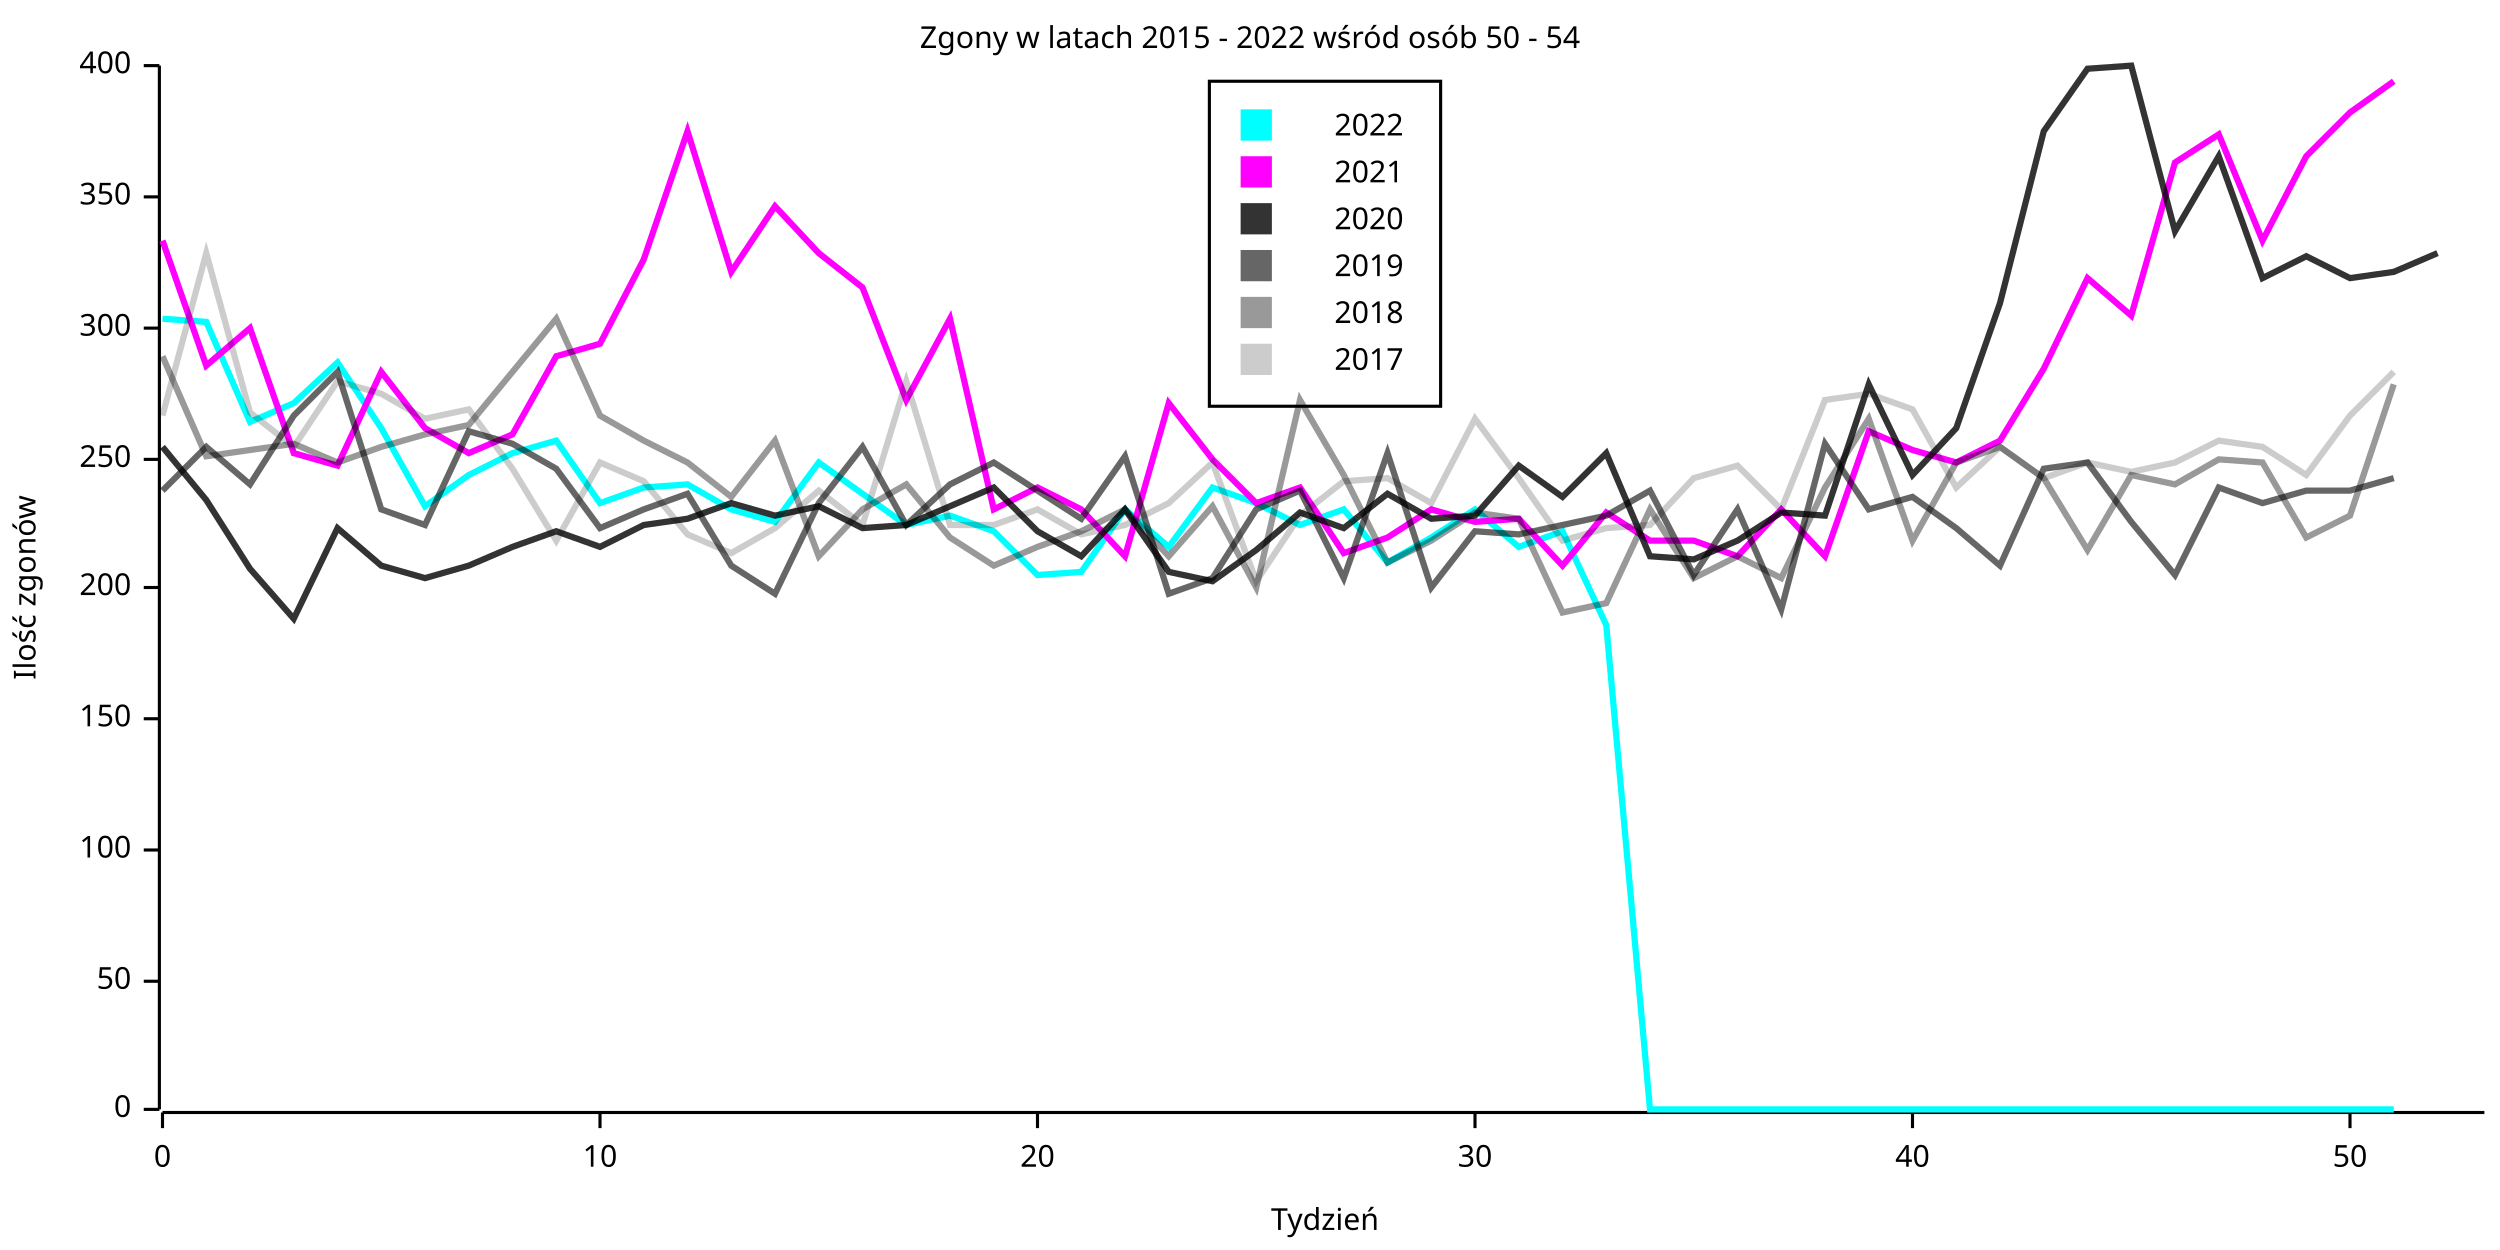
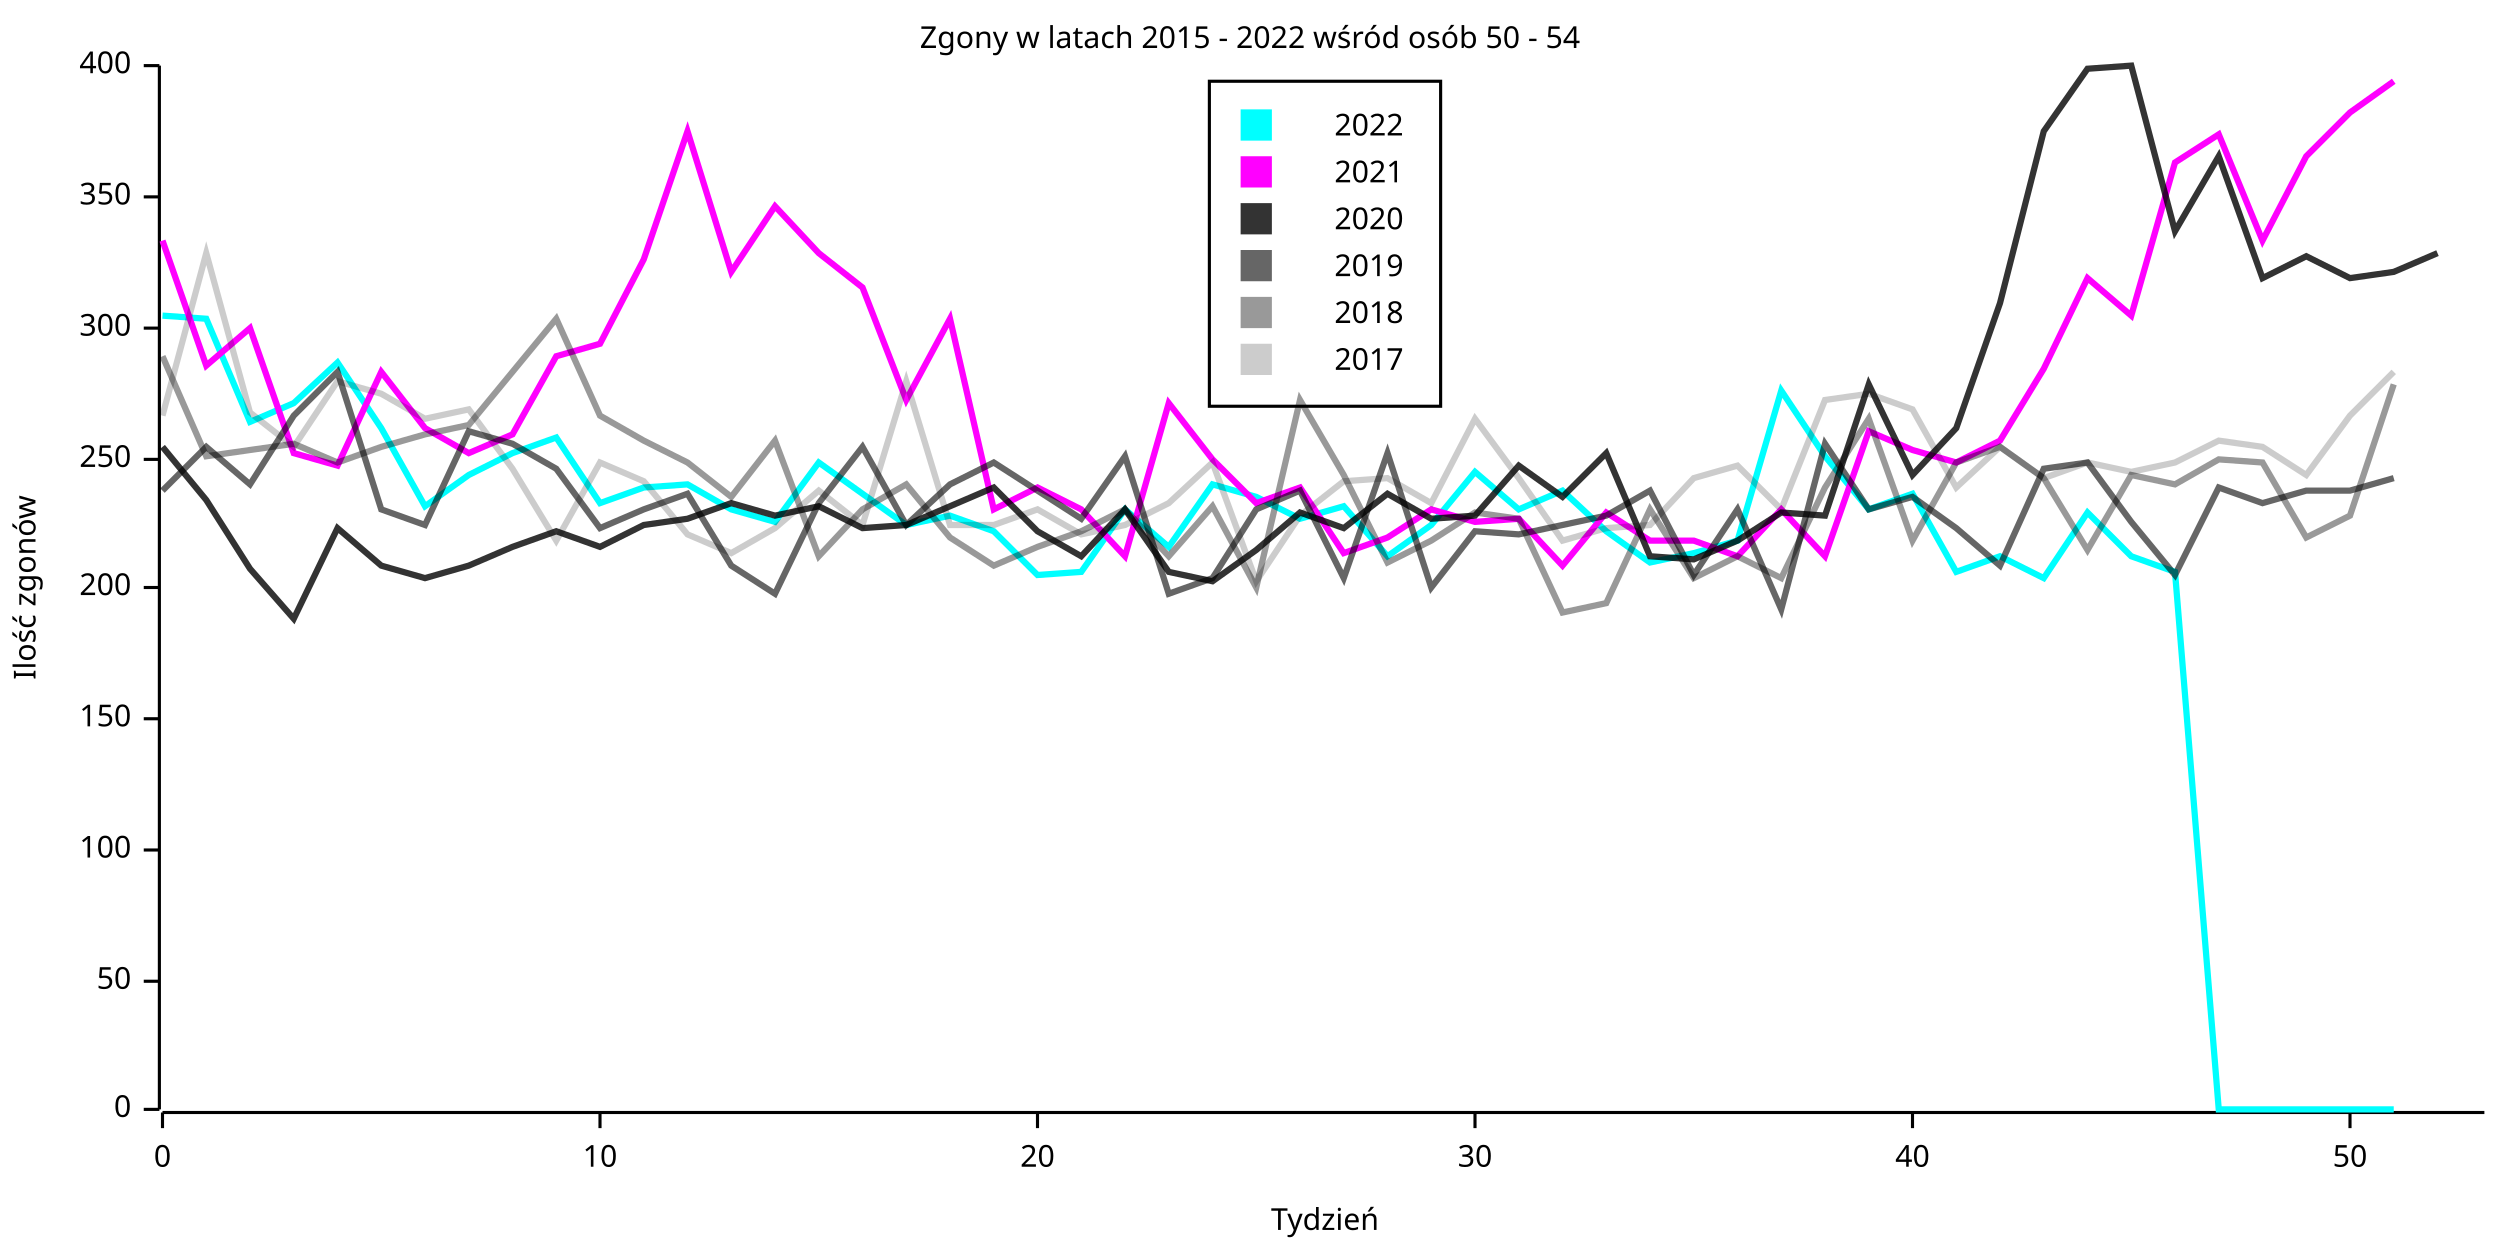
<svg xmlns="http://www.w3.org/2000/svg" width="800" height="400" viewBox="0 0 800 400">
  <rect x="0" y="0" width="800" height="400" opacity="1" fill="#FFFFFF" stroke="none" />
  <text x="400" y="8" dy="0.76em" text-anchor="middle" font-family="sans-serif" font-size="9.677" opacity="1" fill="#000000">
Zgony w latach 2015 - 2022 wśród osób 50 - 54
</text>
  <text x="4" y="188" dy="0.76em" text-anchor="middle" font-family="sans-serif" font-size="9.677" opacity="1" fill="#000000" transform="rotate(270, 4, 188)">
Ilość zgonów
</text>
  <text x="424" y="396" dy="-0.5ex" text-anchor="middle" font-family="sans-serif" font-size="9.677" opacity="1" fill="#000000">
Tydzień
</text>
  <polyline fill="none" opacity="1" stroke="#000000" stroke-width="1" points="51,21 51,355 " />
  <text x="42" y="355" dy="0.5ex" text-anchor="end" font-family="sans-serif" font-size="9.677" opacity="1" fill="#000000">
0
</text>
  <polyline fill="none" opacity="1" stroke="#000000" stroke-width="1" points="46,355 51,355 " />
  <text x="42" y="314" dy="0.5ex" text-anchor="end" font-family="sans-serif" font-size="9.677" opacity="1" fill="#000000">
50
</text>
  <polyline fill="none" opacity="1" stroke="#000000" stroke-width="1" points="46,314 51,314 " />
  <text x="42" y="272" dy="0.5ex" text-anchor="end" font-family="sans-serif" font-size="9.677" opacity="1" fill="#000000">
100
</text>
  <polyline fill="none" opacity="1" stroke="#000000" stroke-width="1" points="46,272 51,272 " />
  <text x="42" y="230" dy="0.5ex" text-anchor="end" font-family="sans-serif" font-size="9.677" opacity="1" fill="#000000">
150
</text>
  <polyline fill="none" opacity="1" stroke="#000000" stroke-width="1" points="46,230 51,230 " />
  <text x="42" y="188" dy="0.5ex" text-anchor="end" font-family="sans-serif" font-size="9.677" opacity="1" fill="#000000">
200
</text>
  <polyline fill="none" opacity="1" stroke="#000000" stroke-width="1" points="46,188 51,188 " />
  <text x="42" y="147" dy="0.5ex" text-anchor="end" font-family="sans-serif" font-size="9.677" opacity="1" fill="#000000">
250
</text>
  <polyline fill="none" opacity="1" stroke="#000000" stroke-width="1" points="46,147 51,147 " />
  <text x="42" y="105" dy="0.5ex" text-anchor="end" font-family="sans-serif" font-size="9.677" opacity="1" fill="#000000">
300
</text>
  <polyline fill="none" opacity="1" stroke="#000000" stroke-width="1" points="46,105 51,105 " />
  <text x="42" y="63" dy="0.5ex" text-anchor="end" font-family="sans-serif" font-size="9.677" opacity="1" fill="#000000">
350
</text>
  <polyline fill="none" opacity="1" stroke="#000000" stroke-width="1" points="46,63 51,63 " />
  <text x="42" y="21" dy="0.5ex" text-anchor="end" font-family="sans-serif" font-size="9.677" opacity="1" fill="#000000">
400
</text>
  <polyline fill="none" opacity="1" stroke="#000000" stroke-width="1" points="46,21 51,21 " />
  <polyline fill="none" opacity="1" stroke="#000000" stroke-width="1" points="52,356 795,356 " />
  <text x="52" y="366" dy="0.76em" text-anchor="middle" font-family="sans-serif" font-size="9.677" opacity="1" fill="#000000">
0
</text>
  <polyline fill="none" opacity="1" stroke="#000000" stroke-width="1" points="52,356 52,361 " />
  <text x="192" y="366" dy="0.76em" text-anchor="middle" font-family="sans-serif" font-size="9.677" opacity="1" fill="#000000">
10
</text>
  <polyline fill="none" opacity="1" stroke="#000000" stroke-width="1" points="192,356 192,361 " />
  <text x="332" y="366" dy="0.76em" text-anchor="middle" font-family="sans-serif" font-size="9.677" opacity="1" fill="#000000">
20
</text>
  <polyline fill="none" opacity="1" stroke="#000000" stroke-width="1" points="332,356 332,361 " />
  <text x="472" y="366" dy="0.76em" text-anchor="middle" font-family="sans-serif" font-size="9.677" opacity="1" fill="#000000">
30
</text>
  <polyline fill="none" opacity="1" stroke="#000000" stroke-width="1" points="472,356 472,361 " />
  <text x="612" y="366" dy="0.76em" text-anchor="middle" font-family="sans-serif" font-size="9.677" opacity="1" fill="#000000">
40
</text>
  <polyline fill="none" opacity="1" stroke="#000000" stroke-width="1" points="612,356 612,361 " />
  <text x="752" y="366" dy="0.76em" text-anchor="middle" font-family="sans-serif" font-size="9.677" opacity="1" fill="#000000">
50
</text>
  <polyline fill="none" opacity="1" stroke="#000000" stroke-width="1" points="752,356 752,361 " />
-   <polyline fill="none" opacity="1" stroke="#00FFFF" stroke-width="2" points="52,102 66,103 80,135 94,129 108,116 122,137 136,162 150,152 164,145 178,141 192,161 206,156 220,155 234,163 248,167 262,148 276,158 290,168 304,165 318,170 332,184 346,183 360,163 374,175 388,156 402,161 416,168 430,163 444,180 458,172 472,163 486,175 500,170 514,200 528,355 542,355 556,355 570,355 584,355 598,355 612,355 626,355 640,355 654,355 668,355 682,355 696,355 710,355 724,355 738,355 752,355 766,355 " />
+   <polyline fill="none" opacity="1" stroke="#00FFFF" stroke-width="2" points="52,101 66,102 80,135 94,129 108,116 122,137 136,162 150,152 164,145 178,140 192,161 206,156 220,155 234,163 248,167 262,148 276,158 290,168 304,165 318,170 332,184 346,183 360,163 374,175 388,155 402,159 416,166 430,162 444,178 458,168 472,151 486,163 500,157 514,170 528,180 542,177 556,173 570,125 584,146 598,163 612,158 626,183 640,178 654,185 668,164 682,178 696,183 710,355 724,355 738,355 752,355 766,355 " />
  <polyline fill="none" opacity="1" stroke="#FF00FF" stroke-width="2" points="52,77 66,117 80,105 94,145 108,149 122,119 136,137 150,145 164,139 178,114 192,110 206,83 220,42 234,87 248,66 262,81 276,92 290,128 304,102 318,163 332,156 346,163 360,178 374,129 388,147 402,161 416,156 430,177 444,172 458,163 472,167 486,166 500,181 514,164 528,173 542,173 556,178 570,163 584,178 598,138 612,144 626,148 640,141 654,118 668,89 682,101 696,52 710,43 724,77 738,50 752,36 766,26 " />
  <polyline fill="none" opacity="0.8" stroke="#000000" stroke-width="2" points="52,143 66,160 80,182 94,198 108,169 122,181 136,185 150,181 164,175 178,170 192,175 206,168 220,166 234,161 248,165 262,162 276,169 290,168 304,162 318,156 332,170 346,178 360,163 374,183 388,186 402,176 416,164 430,169 444,158 458,166 472,165 486,149 500,159 514,145 528,178 542,179 556,173 570,164 584,165 598,123 612,152 626,137 640,97 654,42 668,22 682,21 696,74 710,50 724,89 738,82 752,89 766,87 780,81 " />
  <polyline fill="none" opacity="0.6" stroke="#000000" stroke-width="2" points="52,157 66,143 80,155 94,133 108,119 122,163 136,168 150,138 164,142 178,150 192,169 206,163 220,158 234,181 248,190 262,161 276,143 290,168 304,155 318,148 332,157 346,166 360,146 374,190 388,185 402,163 416,157 430,185 444,145 458,188 472,170 486,171 500,168 514,165 528,157 542,184 556,163 570,195 584,142 598,163 612,159 626,169 640,181 654,150 668,148 682,167 696,184 710,156 724,161 738,157 752,157 766,153 " />
  <polyline fill="none" opacity="0.4" stroke="#000000" stroke-width="2" points="52,114 66,146 80,144 94,142 108,148 122,143 136,139 150,136 164,119 178,102 192,133 206,141 220,148 234,159 248,141 262,178 276,163 290,155 304,172 318,181 332,175 346,170 360,163 374,178 388,162 402,188 416,128 430,152 444,180 458,173 472,164 486,166 500,196 514,193 528,163 542,185 556,178 570,185 584,156 598,134 612,173 626,148 640,143 654,153 668,176 682,152 696,155 710,147 724,148 738,172 752,165 766,123 " />
  <polyline fill="none" opacity="0.2" stroke="#000000" stroke-width="2" points="52,133 66,81 80,132 94,143 108,122 122,126 136,134 150,131 164,150 178,173 192,148 206,154 220,171 234,177 248,169 262,157 276,168 290,122 304,168 318,168 332,163 346,171 360,168 374,161 388,148 402,186 416,165 430,154 444,153 458,161 472,134 486,153 500,173 514,169 528,168 542,153 556,149 570,163 584,128 598,126 612,131 626,156 640,143 654,153 668,148 682,151 696,148 710,141 724,143 738,152 752,133 766,119 " />
  <rect x="387" y="26" width="74" height="104" opacity="1" fill="none" stroke="#000000" />
  <text x="427" y="36" dy="0.76em" text-anchor="start" font-family="sans-serif" font-size="9.677" opacity="1" fill="#000000">
2022
</text>
  <text x="427" y="51" dy="0.76em" text-anchor="start" font-family="sans-serif" font-size="9.677" opacity="1" fill="#000000">
2021
</text>
  <text x="427" y="66" dy="0.76em" text-anchor="start" font-family="sans-serif" font-size="9.677" opacity="1" fill="#000000">
2020
</text>
  <text x="427" y="81" dy="0.76em" text-anchor="start" font-family="sans-serif" font-size="9.677" opacity="1" fill="#000000">
2019
</text>
  <text x="427" y="96" dy="0.76em" text-anchor="start" font-family="sans-serif" font-size="9.677" opacity="1" fill="#000000">
2018
</text>
  <text x="427" y="111" dy="0.76em" text-anchor="start" font-family="sans-serif" font-size="9.677" opacity="1" fill="#000000">
2017
</text>
  <rect x="397" y="35" width="10" height="10" opacity="1" fill="#00FFFF" stroke="none" />
  <rect x="397" y="50" width="10" height="10" opacity="1" fill="#FF00FF" stroke="none" />
  <rect x="397" y="65" width="10" height="10" opacity="0.8" fill="#000000" stroke="none" />
  <rect x="397" y="80" width="10" height="10" opacity="0.6" fill="#000000" stroke="none" />
  <rect x="397" y="95" width="10" height="10" opacity="0.4" fill="#000000" stroke="none" />
  <rect x="397" y="110" width="10" height="10" opacity="0.2" fill="#000000" stroke="none" />
</svg>
